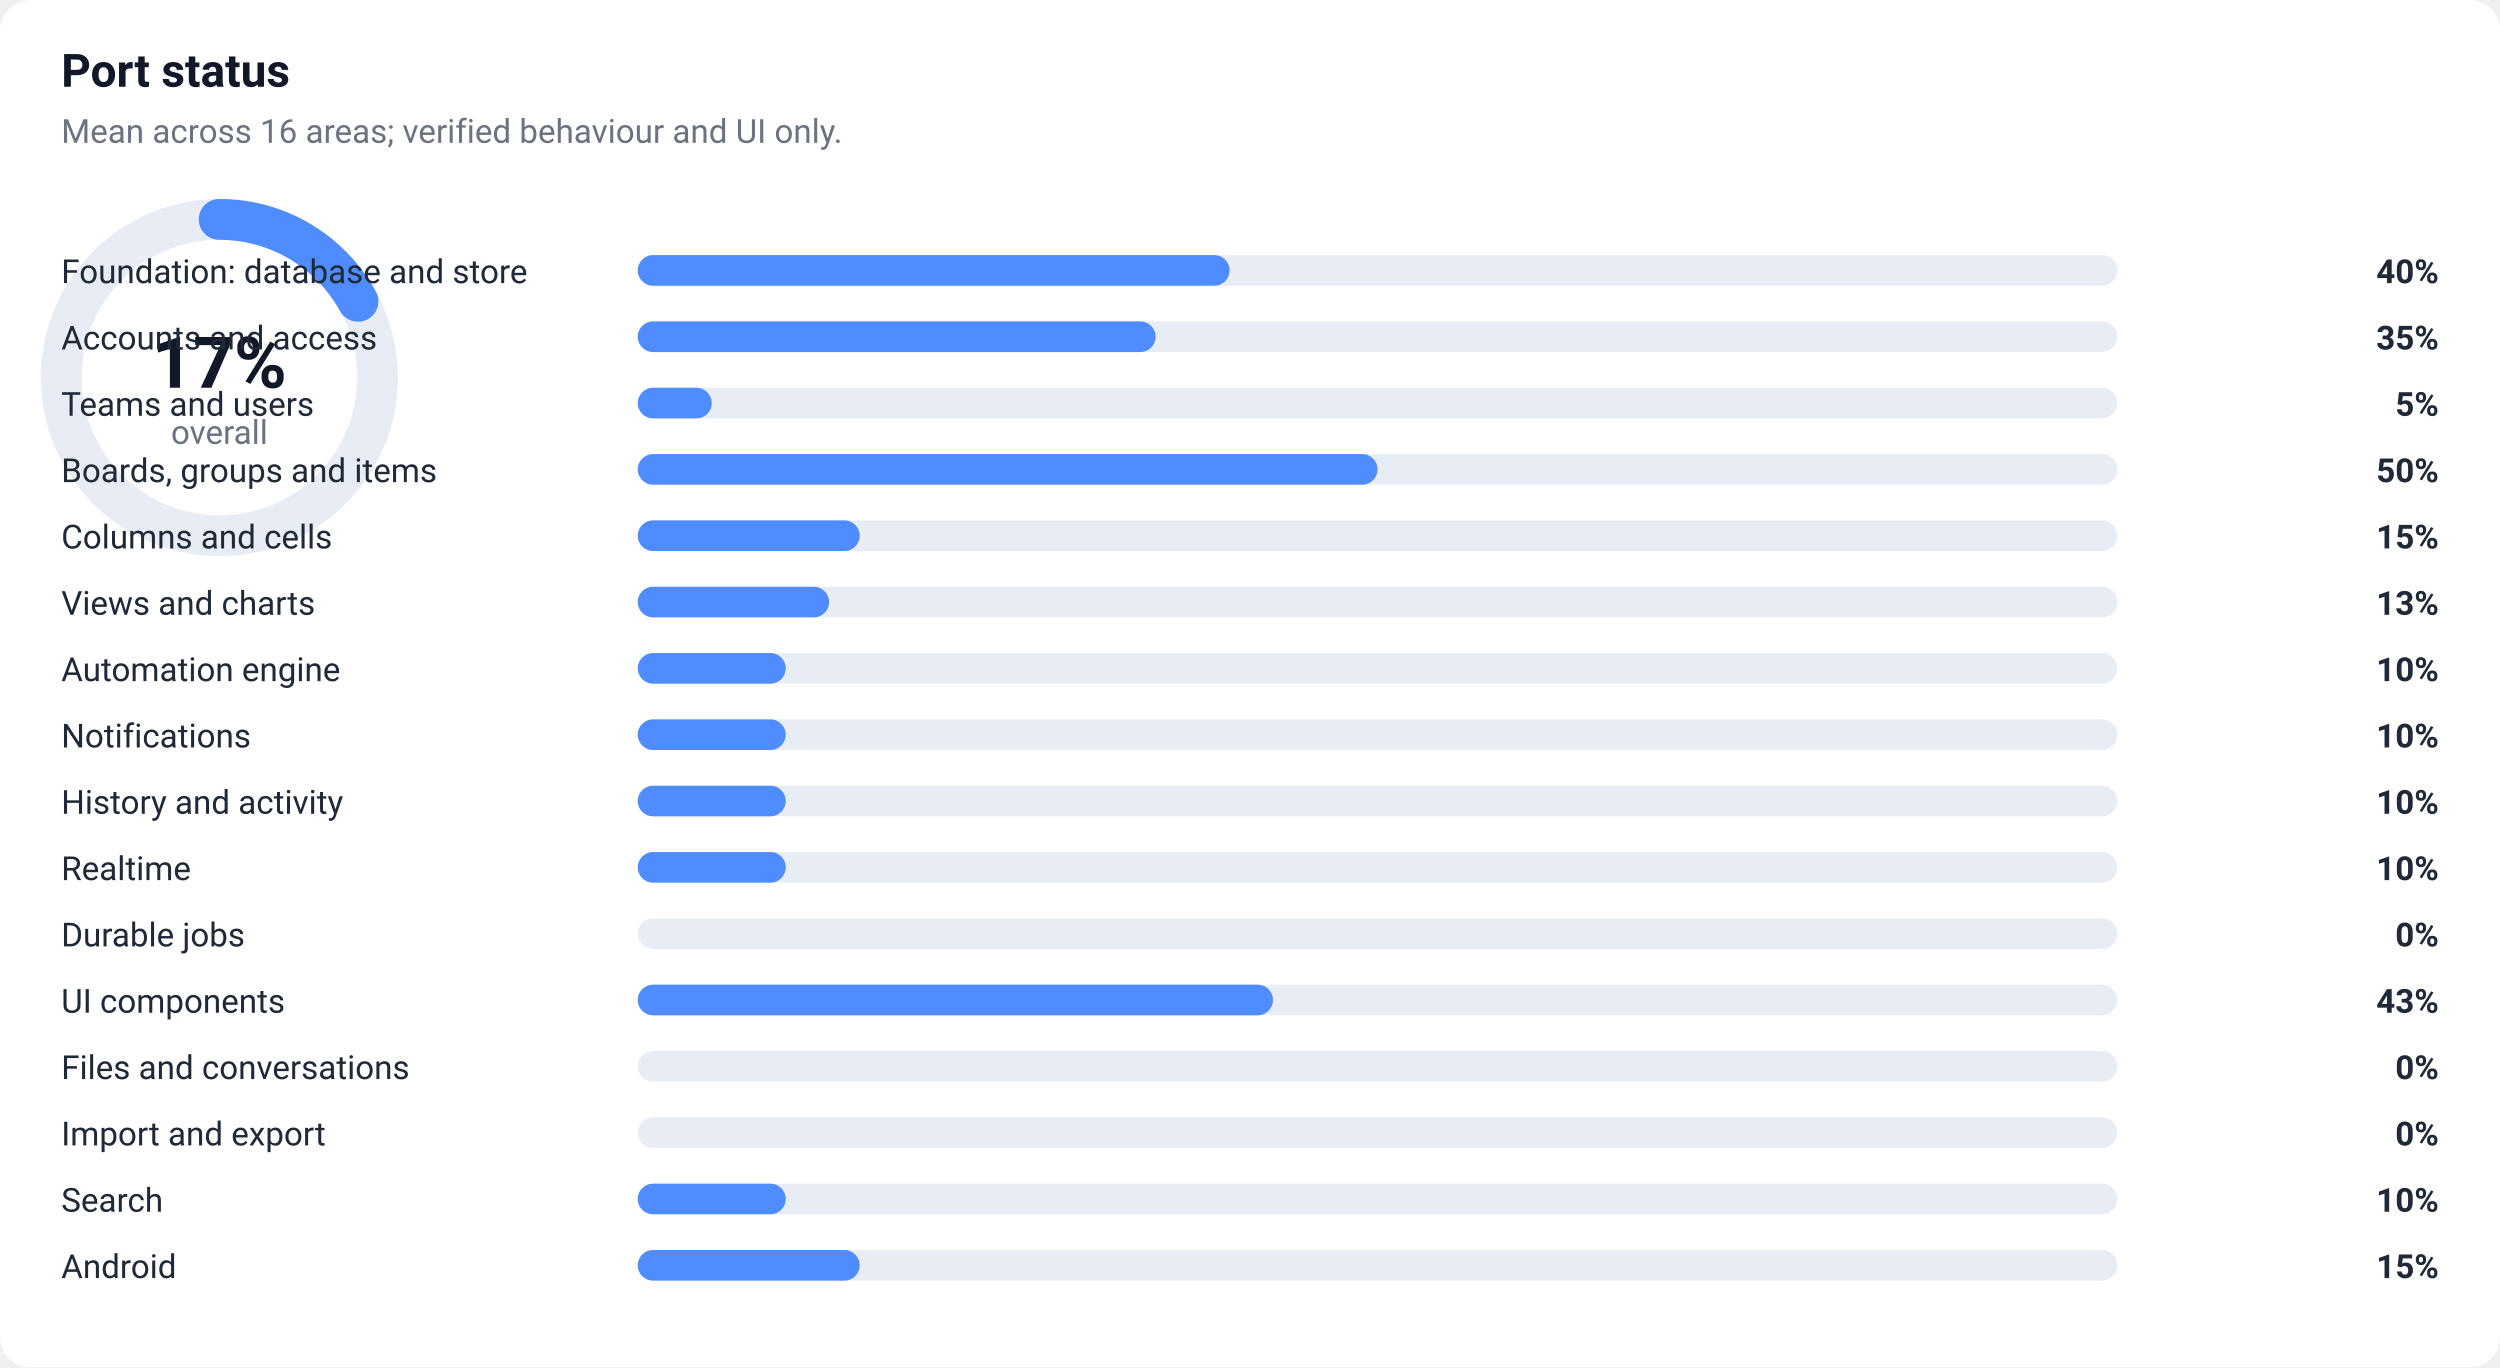
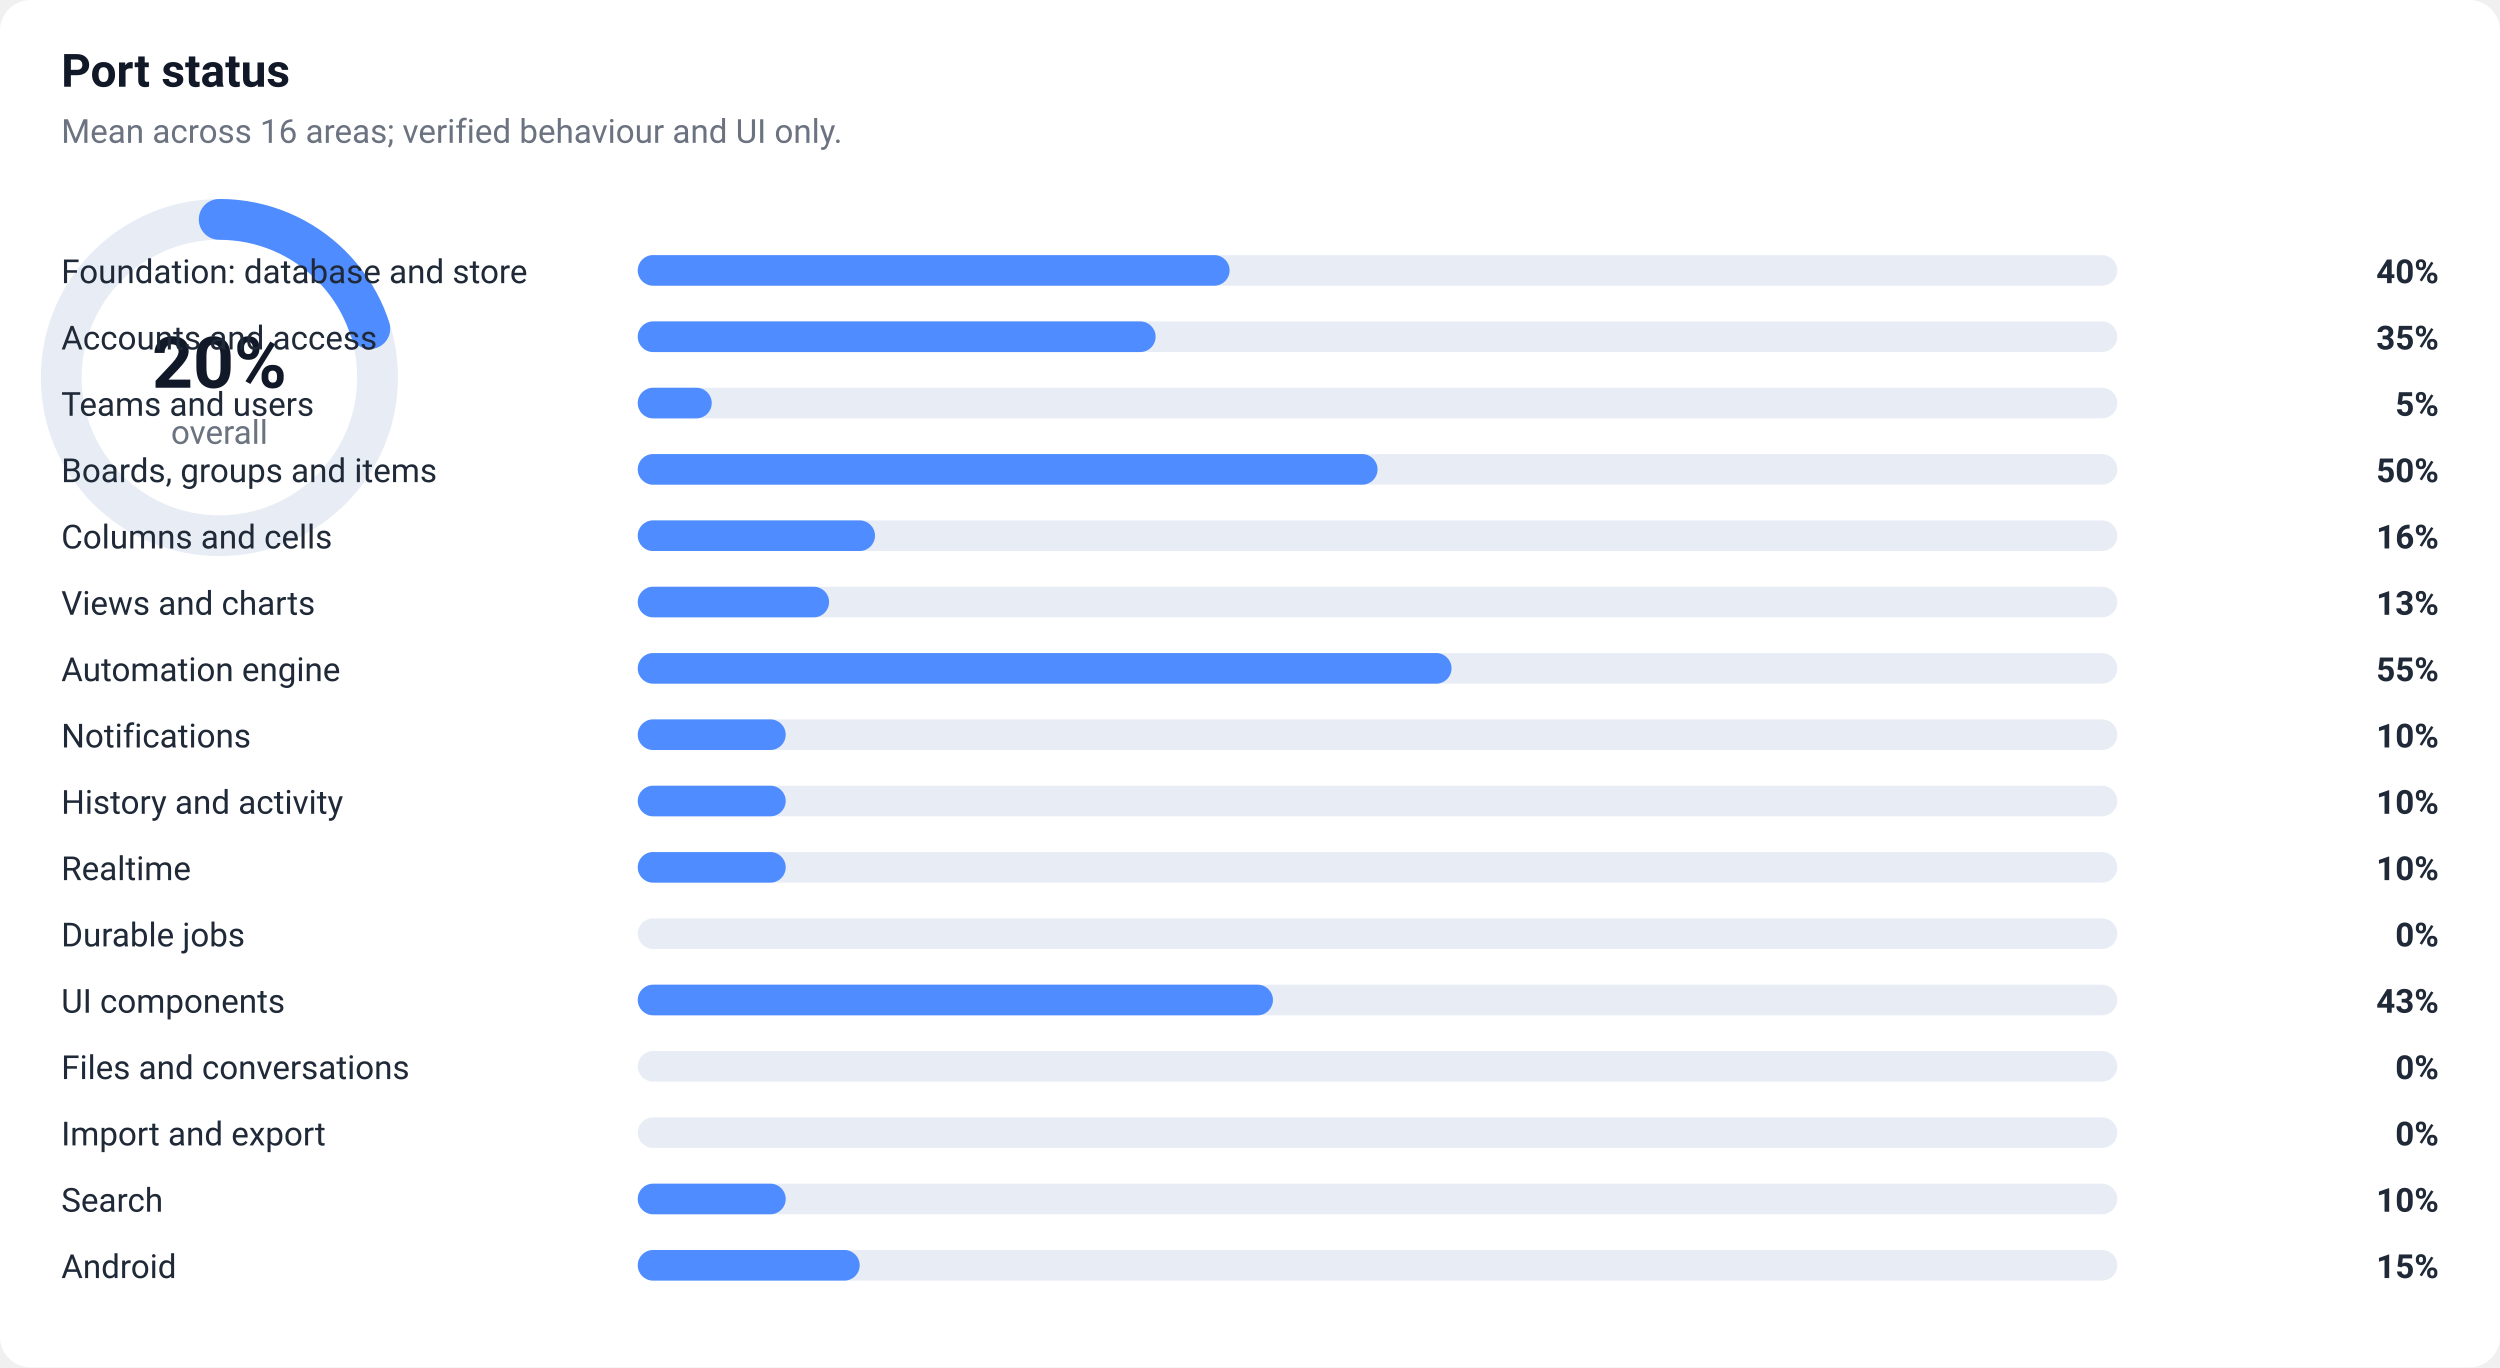
- <svg xmlns="http://www.w3.org/2000/svg" width="980" height="536" viewBox="0 0 980 536" role="img" aria-label="Port status: 17% overall">
+ <svg xmlns="http://www.w3.org/2000/svg" width="980" height="536" viewBox="0 0 980 536" role="img" aria-label="Port status: 20% overall">
  <style>
  .bg{fill:#ffffff}.label{font:13px -apple-system,Segoe UI,Roboto,sans-serif;fill:#1f2937}
  .pct{font:600 13px -apple-system,Segoe UI,Roboto,sans-serif;fill:#1f2937}
  .track{fill:#e8edf5}.title{font:600 18px -apple-system,Segoe UI,Roboto,sans-serif;fill:#111827}
  .sub{font:13px -apple-system,Segoe UI,Roboto,sans-serif;fill:#6b7280}
  .donut{fill:none;stroke:#e8edf5;stroke-width:16}.arc{fill:none;stroke:#4f8cff;stroke-width:16;stroke-linecap:round}
  .big{font:600 28px -apple-system,Segoe UI,Roboto,sans-serif;fill:#111827}
  @media (prefers-color-scheme: dark){
    .bg{fill:#0d1117}.label,.pct{fill:#e6edf3}.title,.big{fill:#f0f6fc}.sub{fill:#8b949e}
    .track{fill:#21262d}.donut{stroke:#22272e}
  }
</style>
  <rect class="bg" width="980" height="536" rx="12" />
  <text x="24" y="34" class="title">Port status</text>
  <text x="24" y="56" class="sub">Mean across 16 areas; verified behaviour and UI only.</text>
  <g transform="translate(24,86)">
    <circle class="donut" cx="62" cy="62" r="62" />
-     <circle class="arc" cx="62" cy="62" r="62" stroke-dasharray="66.2 323.3" transform="rotate(-90 62 62)" />
-     <text x="62" y="66" text-anchor="middle" class="big">17%</text>
+     <circle class="arc" cx="62" cy="62" r="62" stroke-dasharray="77.9 311.6" transform="rotate(-90 62 62)" />
+     <text x="62" y="66" text-anchor="middle" class="big">20%</text>
    <text x="62" y="88" text-anchor="middle" class="sub">overall</text>
  </g>
  <text x="24" y="111" class="label">Foundation: database and store</text>
  <rect x="250" y="100" width="580" height="12" rx="6" class="track" />
  <rect x="250" y="100" width="232" height="12" rx="6" fill="#4f8cff" />
  <text x="956" y="111" text-anchor="end" class="pct">40%</text>
  <text x="24" y="137" class="label">Accounts and access</text>
  <rect x="250" y="126" width="580" height="12" rx="6" class="track" />
  <rect x="250" y="126" width="203" height="12" rx="6" fill="#4f8cff" />
  <text x="956" y="137" text-anchor="end" class="pct">35%</text>
  <text x="24" y="163" class="label">Teams and users</text>
  <rect x="250" y="152" width="580" height="12" rx="6" class="track" />
  <rect x="250" y="152" width="29" height="12" rx="6" fill="#4f8cff" />
  <text x="956" y="163" text-anchor="end" class="pct">5%</text>
  <text x="24" y="189" class="label">Boards, groups and items</text>
  <rect x="250" y="178" width="580" height="12" rx="6" class="track" />
  <rect x="250" y="178" width="290" height="12" rx="6" fill="#4f8cff" />
  <text x="956" y="189" text-anchor="end" class="pct">50%</text>
  <text x="24" y="215" class="label">Columns and cells</text>
  <rect x="250" y="204" width="580" height="12" rx="6" class="track" />
-   <rect x="250" y="204" width="87" height="12" rx="6" fill="#4f8cff" />
-   <text x="956" y="215" text-anchor="end" class="pct">15%</text>
+   <rect x="250" y="204" width="93" height="12" rx="6" fill="#4f8cff" />
+   <text x="956" y="215" text-anchor="end" class="pct">16%</text>
  <text x="24" y="241" class="label">Views and charts</text>
  <rect x="250" y="230" width="580" height="12" rx="6" class="track" />
  <rect x="250" y="230" width="75" height="12" rx="6" fill="#4f8cff" />
  <text x="956" y="241" text-anchor="end" class="pct">13%</text>
  <text x="24" y="267" class="label">Automation engine</text>
  <rect x="250" y="256" width="580" height="12" rx="6" class="track" />
-   <rect x="250" y="256" width="58" height="12" rx="6" fill="#4f8cff" />
-   <text x="956" y="267" text-anchor="end" class="pct">10%</text>
+   <rect x="250" y="256" width="319" height="12" rx="6" fill="#4f8cff" />
+   <text x="956" y="267" text-anchor="end" class="pct">55%</text>
  <text x="24" y="293" class="label">Notifications</text>
  <rect x="250" y="282" width="580" height="12" rx="6" class="track" />
  <rect x="250" y="282" width="58" height="12" rx="6" fill="#4f8cff" />
  <text x="956" y="293" text-anchor="end" class="pct">10%</text>
  <text x="24" y="319" class="label">History and activity</text>
  <rect x="250" y="308" width="580" height="12" rx="6" class="track" />
  <rect x="250" y="308" width="58" height="12" rx="6" fill="#4f8cff" />
  <text x="956" y="319" text-anchor="end" class="pct">10%</text>
  <text x="24" y="345" class="label">Realtime</text>
  <rect x="250" y="334" width="580" height="12" rx="6" class="track" />
  <rect x="250" y="334" width="58" height="12" rx="6" fill="#4f8cff" />
  <text x="956" y="345" text-anchor="end" class="pct">10%</text>
  <text x="24" y="371" class="label">Durable jobs</text>
  <rect x="250" y="360" width="580" height="12" rx="6" class="track" />
  <rect x="250" y="360" width="0" height="12" rx="6" fill="#c9d3e0" />
  <text x="956" y="371" text-anchor="end" class="pct">0%</text>
  <text x="24" y="397" class="label">UI components</text>
  <rect x="250" y="386" width="580" height="12" rx="6" class="track" />
  <rect x="250" y="386" width="249" height="12" rx="6" fill="#4f8cff" />
  <text x="956" y="397" text-anchor="end" class="pct">43%</text>
  <text x="24" y="423" class="label">Files and conversations</text>
  <rect x="250" y="412" width="580" height="12" rx="6" class="track" />
  <rect x="250" y="412" width="0" height="12" rx="6" fill="#c9d3e0" />
  <text x="956" y="423" text-anchor="end" class="pct">0%</text>
  <text x="24" y="449" class="label">Import and export</text>
  <rect x="250" y="438" width="580" height="12" rx="6" class="track" />
  <rect x="250" y="438" width="0" height="12" rx="6" fill="#c9d3e0" />
  <text x="956" y="449" text-anchor="end" class="pct">0%</text>
  <text x="24" y="475" class="label">Search</text>
  <rect x="250" y="464" width="580" height="12" rx="6" class="track" />
  <rect x="250" y="464" width="58" height="12" rx="6" fill="#4f8cff" />
  <text x="956" y="475" text-anchor="end" class="pct">10%</text>
  <text x="24" y="501" class="label">Android</text>
  <rect x="250" y="490" width="580" height="12" rx="6" class="track" />
  <rect x="250" y="490" width="87" height="12" rx="6" fill="#4f8cff" />
  <text x="956" y="501" text-anchor="end" class="pct">15%</text>
</svg>
